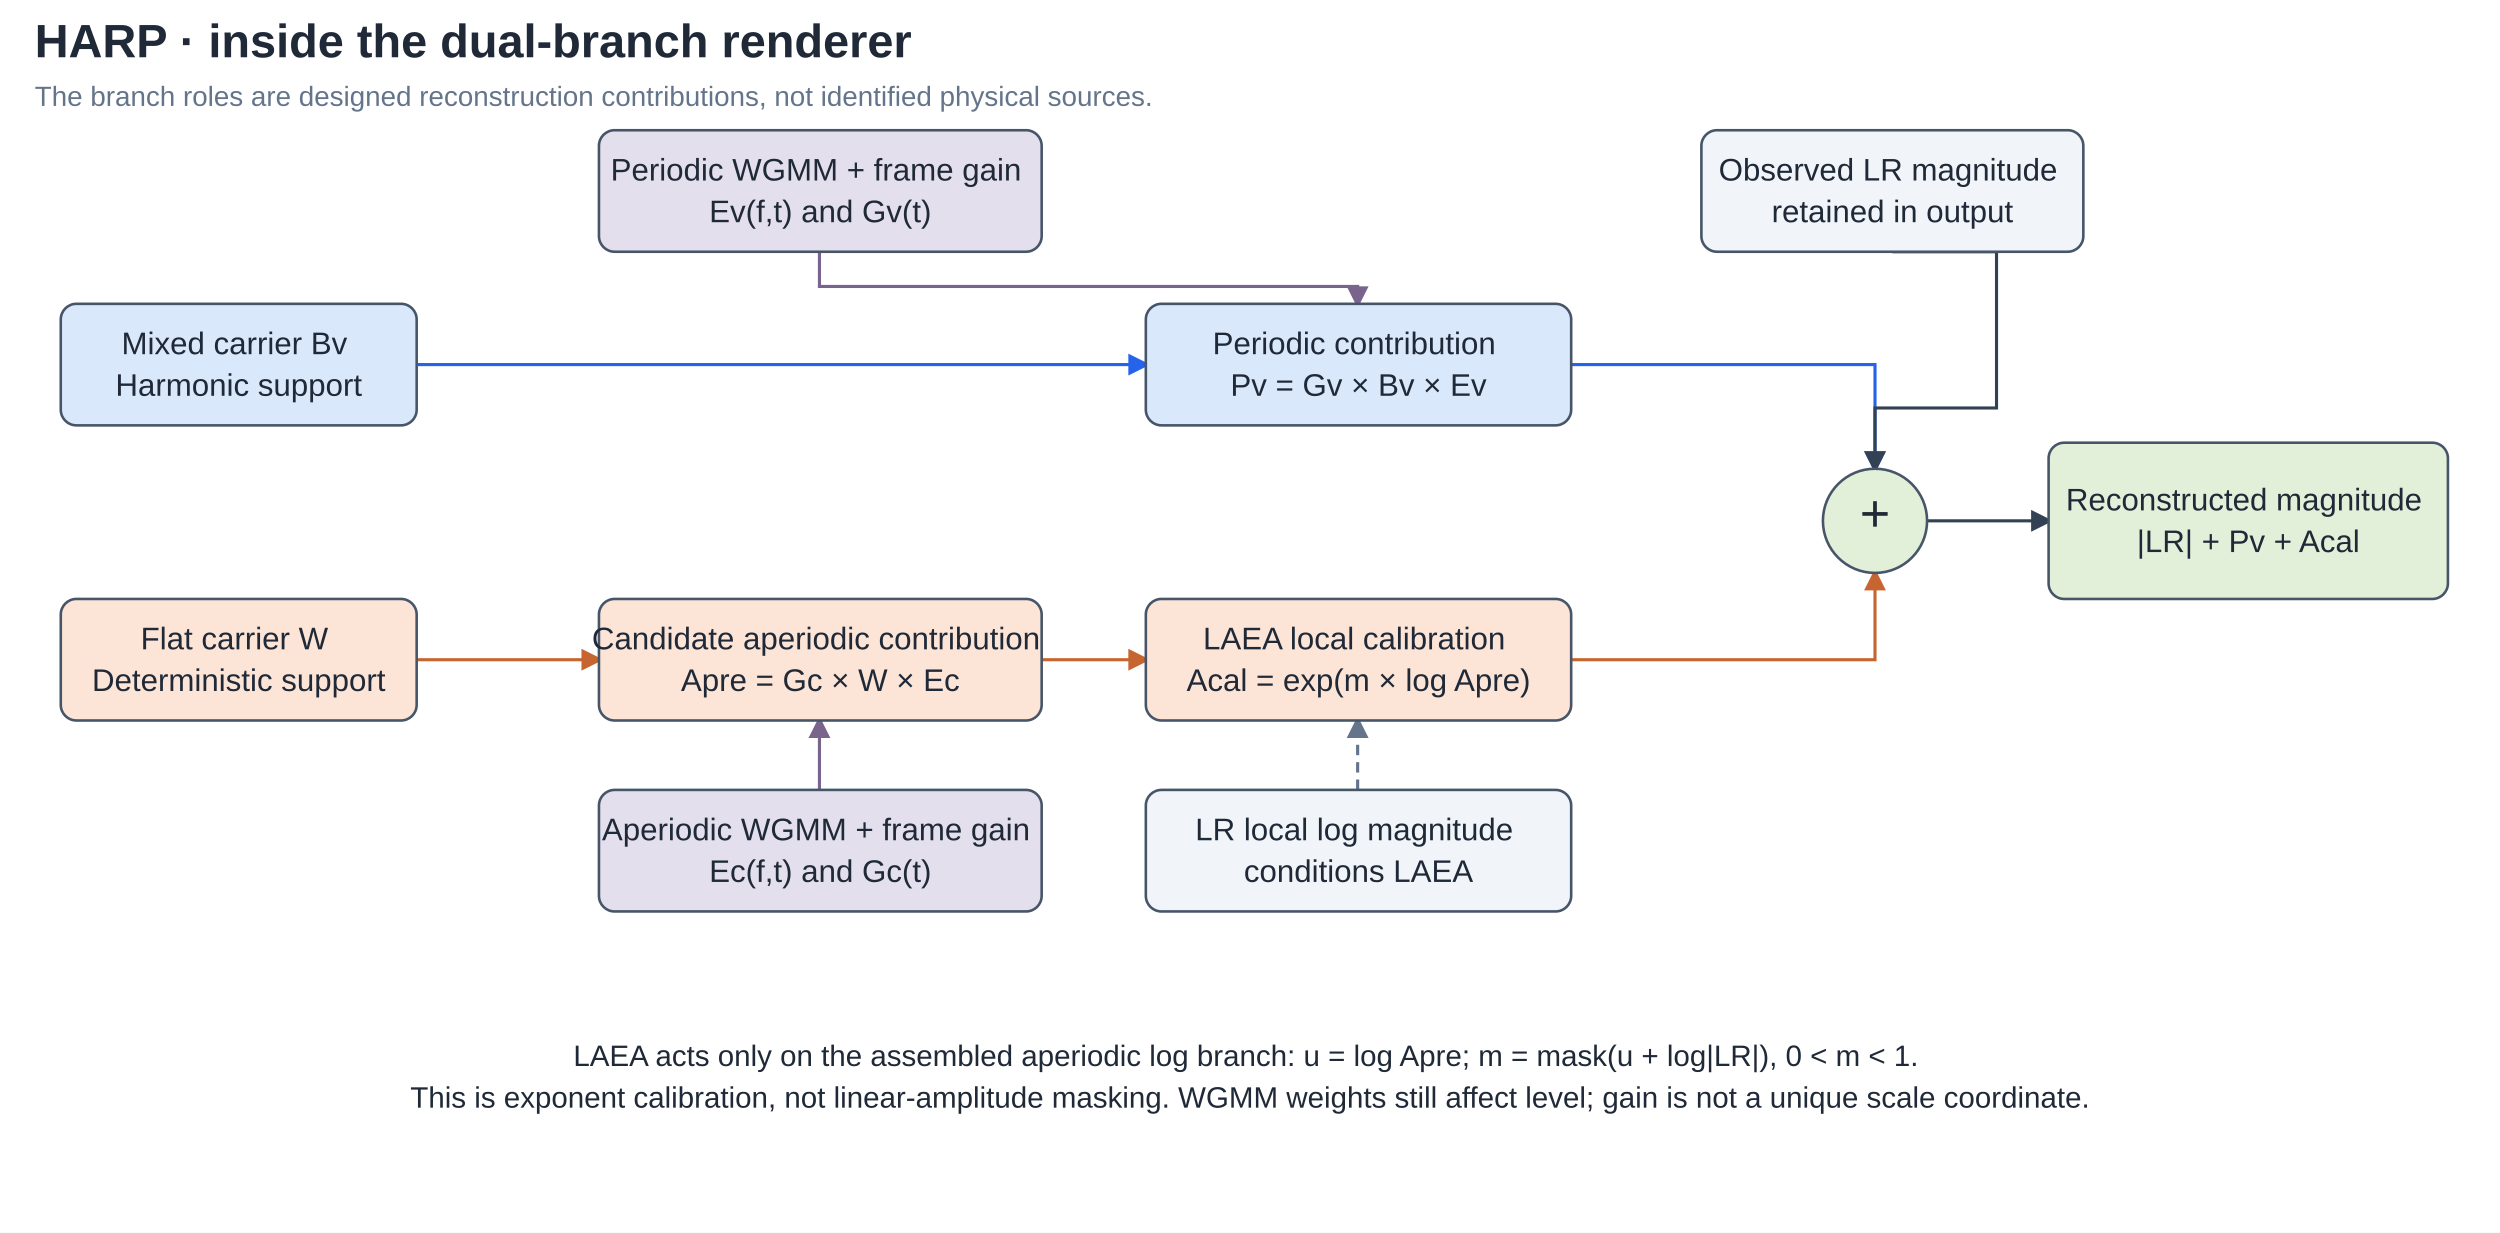
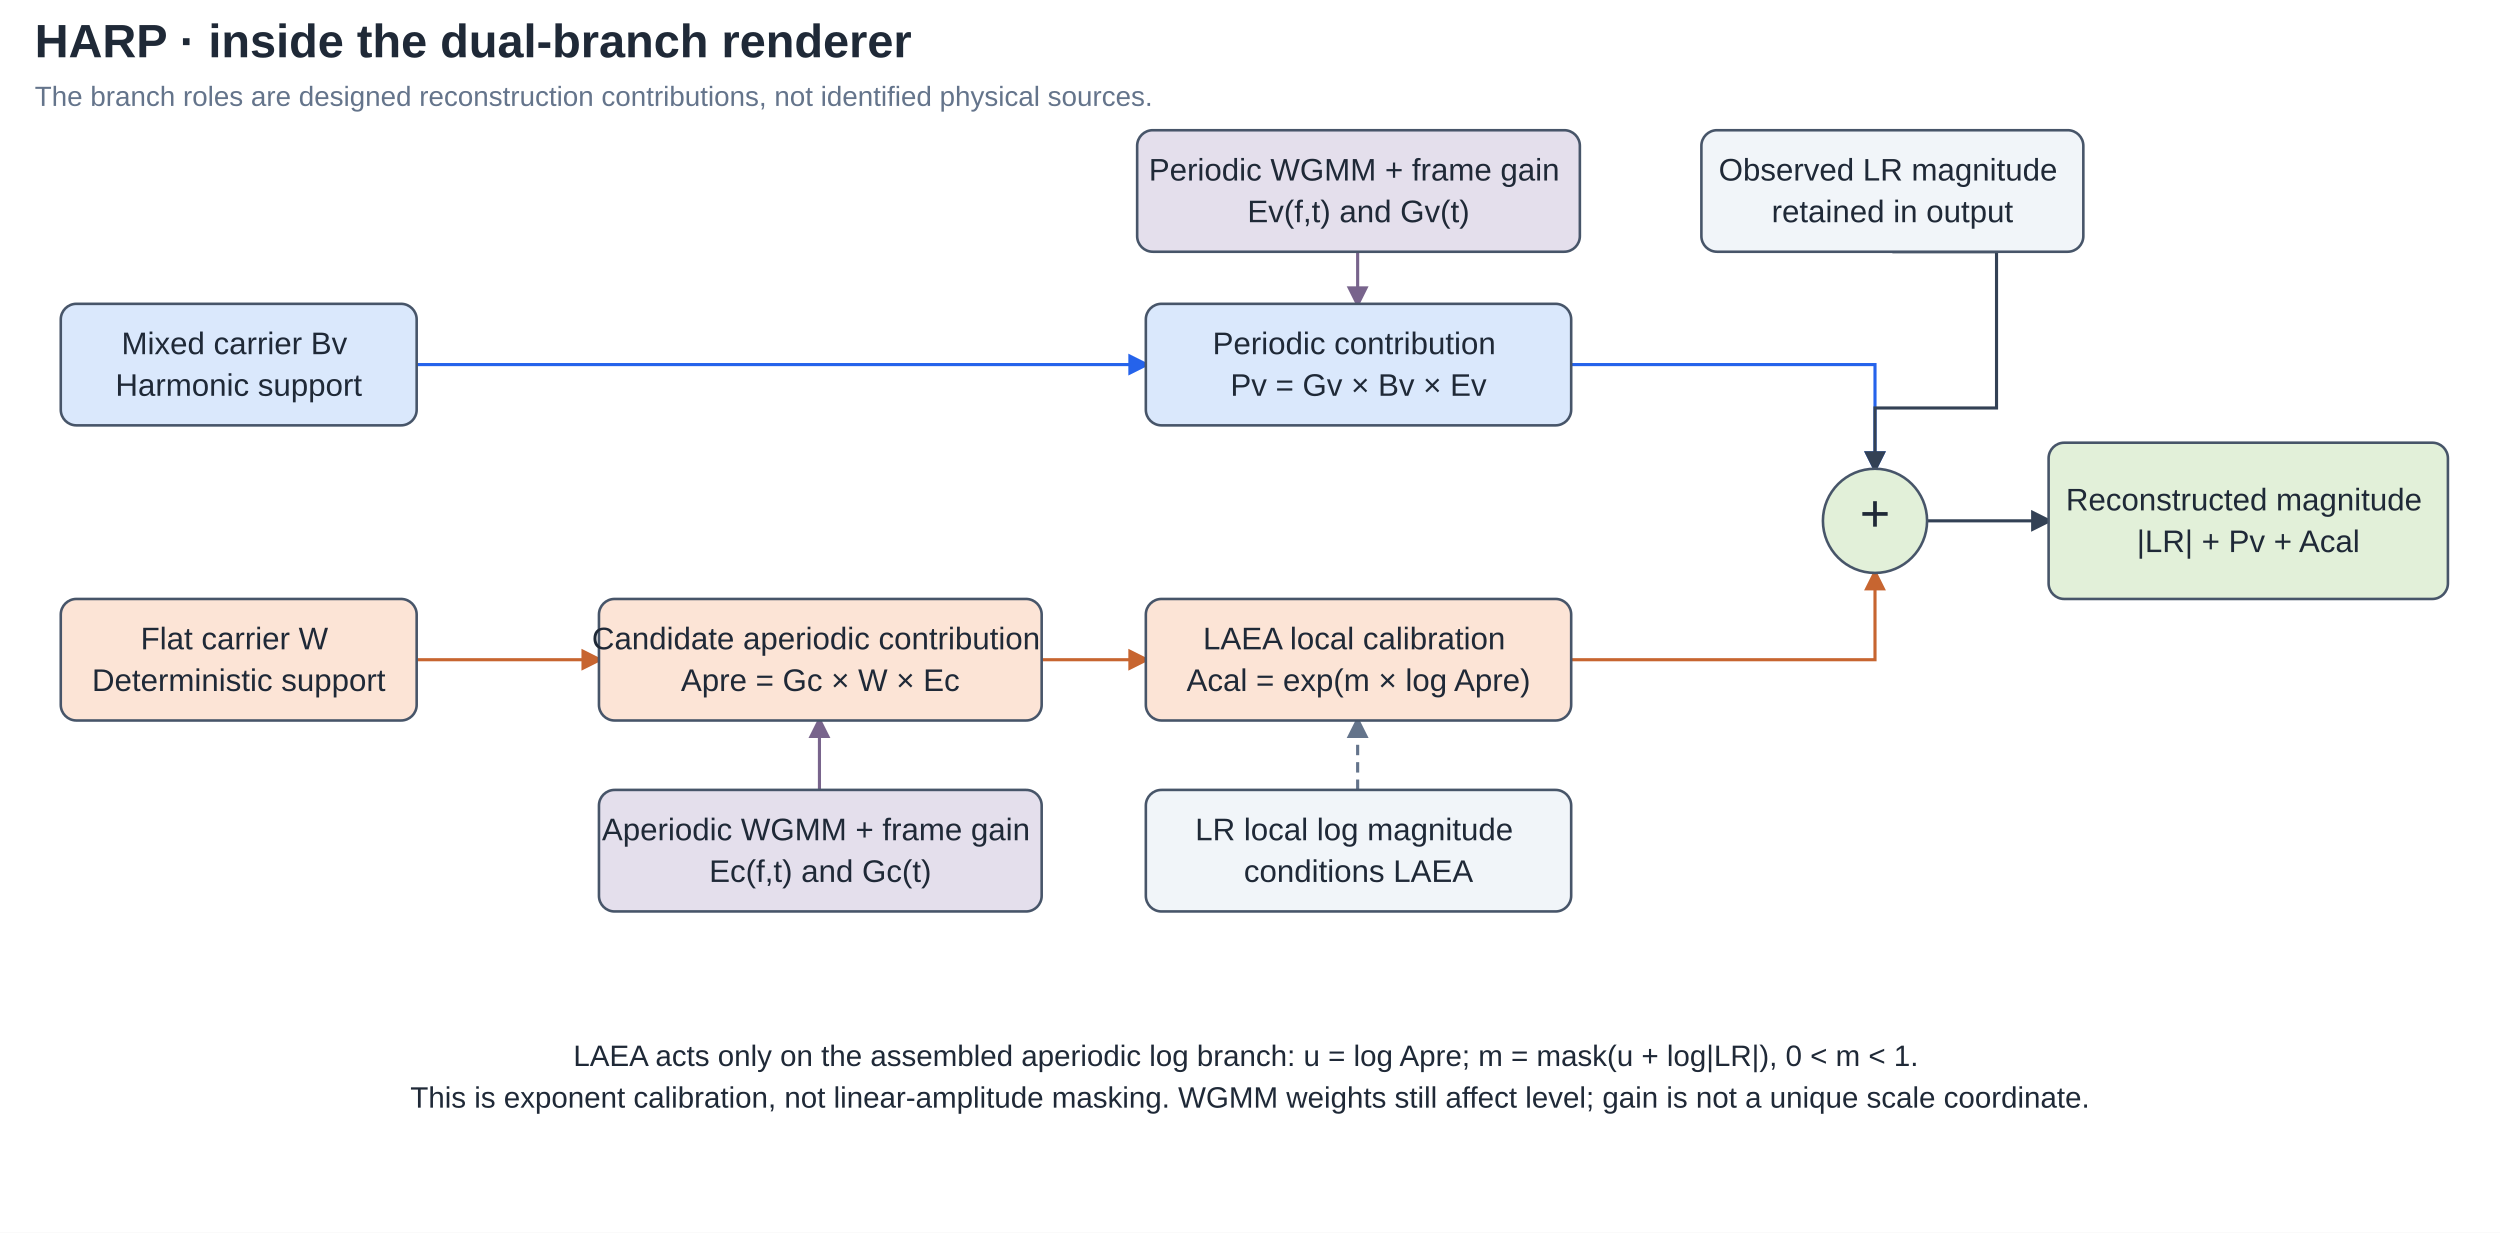
<svg xmlns="http://www.w3.org/2000/svg" role="img" aria-labelledby="title desc" viewBox="0 0 1440 710">
  <rect width="100%" height="100%" fill="white" />
  <defs>
    <marker id="a0" viewBox="0 0 10 10" refX="8" refY="5" markerWidth="7" markerHeight="7" orient="auto-start-reverse">
      <path d="M0 0L10 5L0 10Z" fill="#2563eb" />
    </marker>
    <marker id="a1" viewBox="0 0 10 10" refX="8" refY="5" markerWidth="7" markerHeight="7" orient="auto-start-reverse">
      <path d="M0 0L10 5L0 10Z" fill="#78648c" />
    </marker>
    <marker id="a2" viewBox="0 0 10 10" refX="8" refY="5" markerWidth="7" markerHeight="7" orient="auto-start-reverse">
      <path d="M0 0L10 5L0 10Z" fill="#c76530" />
    </marker>
    <marker id="a3" viewBox="0 0 10 10" refX="8" refY="5" markerWidth="7" markerHeight="7" orient="auto-start-reverse">
      <path d="M0 0L10 5L0 10Z" fill="#64748b" />
    </marker>
    <marker id="a4" viewBox="0 0 10 10" refX="8" refY="5" markerWidth="7" markerHeight="7" orient="auto-start-reverse">
      <path d="M0 0L10 5L0 10Z" fill="#334155" />
    </marker>
  </defs>
  <g font-family="Arial,Helvetica,sans-serif" fill="#1f2937">
    <text x="20" y="33" font-size="27" font-weight="700">HARP · inside the dual-branch renderer</text>
    <text x="20" y="61" font-size="16" fill="#64748b">The branch roles are designed reconstruction contributions, not identified physical sources.</text>
    <polyline points="240,210 660,210" fill="none" stroke="#2563eb" stroke-width="1.8" marker-end="url(#a0)" />
-     <polyline points="472,145 472,165 782,165 782,175" fill="none" stroke="#78648c" stroke-width="1.8" marker-end="url(#a1)" />
+     <polyline points="782,145 782,175" fill="none" stroke="#78648c" stroke-width="1.8" marker-end="url(#a1)" />
    <polyline points="240,380 345,380" fill="none" stroke="#c76530" stroke-width="1.8" marker-end="url(#a2)" />
    <polyline points="472,455 472,415" fill="none" stroke="#78648c" stroke-width="1.8" marker-end="url(#a1)" />
    <polyline points="600,380 660,380" fill="none" stroke="#c76530" stroke-width="1.8" marker-end="url(#a2)" />
    <polyline points="782,455 782,415" fill="none" stroke="#64748b" stroke-width="1.8" stroke-dasharray="6 4" marker-end="url(#a3)" />
    <polyline points="905,210 1080,210 1080,270" fill="none" stroke="#2563eb" stroke-width="1.8" marker-end="url(#a0)" />
    <polyline points="905,380 1080,380 1080,330" fill="none" stroke="#c76530" stroke-width="1.8" marker-end="url(#a2)" />
    <polyline points="1090,145 1150,145 1150,235 1080,235 1080,270" fill="none" stroke="#334155" stroke-width="1.8" marker-end="url(#a4)" />
    <polyline points="1110,300 1180,300" fill="none" stroke="#334155" stroke-width="1.8" marker-end="url(#a4)" />
    <rect x="35" y="175" width="205" height="70" rx="9" fill="#dae8fc" stroke="#475569" stroke-width="1.5" />
    <text x="137.5" y="204" text-anchor="middle" font-size="18">
      <tspan x="137.5" dy="0">Mixed carrier Bv</tspan>
      <tspan x="137.5" dy="24">Harmonic support</tspan>
    </text>
-     <rect x="345" y="75" width="255" height="70" rx="9" fill="#e4dfec" stroke="#475569" stroke-width="1.5" />
-     <text x="472.5" y="104" text-anchor="middle" font-size="18">
-       <tspan x="472.5" dy="0">Periodic WGMM + frame gain</tspan>
-       <tspan x="472.5" dy="24">Ev(f,t) and Gv(t)</tspan>
+     <rect x="655" y="75" width="255" height="70" rx="9" fill="#e4dfec" stroke="#475569" stroke-width="1.5" />
+     <text x="782.5" y="104" text-anchor="middle" font-size="18">
+       <tspan x="782.5" dy="0">Periodic WGMM + frame gain</tspan>
+       <tspan x="782.5" dy="24">Ev(f,t) and Gv(t)</tspan>
    </text>
    <rect x="660" y="175" width="245" height="70" rx="9" fill="#dae8fc" stroke="#475569" stroke-width="1.5" />
    <text x="782.5" y="204" text-anchor="middle" font-size="18">
      <tspan x="782.5" dy="0">Periodic contribution</tspan>
      <tspan x="782.5" dy="24">Pv = Gv × Bv × Ev</tspan>
    </text>
    <rect x="35" y="345" width="205" height="70" rx="9" fill="#fce4d6" stroke="#475569" stroke-width="1.5" />
    <text x="137.5" y="374" text-anchor="middle" font-size="18">
      <tspan x="137.5" dy="0">Flat carrier W</tspan>
      <tspan x="137.5" dy="24">Deterministic support</tspan>
    </text>
    <rect x="345" y="455" width="255" height="70" rx="9" fill="#e4dfec" stroke="#475569" stroke-width="1.5" />
    <text x="472.5" y="484" text-anchor="middle" font-size="18">
      <tspan x="472.5" dy="0">Aperiodic WGMM + frame gain</tspan>
      <tspan x="472.5" dy="24">Ec(f,t) and Gc(t)</tspan>
    </text>
    <rect x="345" y="345" width="255" height="70" rx="9" fill="#fce4d6" stroke="#475569" stroke-width="1.5" />
    <text x="472.5" y="374" text-anchor="middle" font-size="18">
      <tspan x="472.5" dy="0">Candidate aperiodic contribution</tspan>
      <tspan x="472.5" dy="24">Apre = Gc × W × Ec</tspan>
    </text>
    <rect x="660" y="345" width="245" height="70" rx="9" fill="#fce4d6" stroke="#475569" stroke-width="1.5" />
    <text x="782.5" y="374" text-anchor="middle" font-size="18">
      <tspan x="782.5" dy="0">LAEA local calibration</tspan>
      <tspan x="782.5" dy="24">Acal = exp(m × log Apre)</tspan>
    </text>
    <rect x="660" y="455" width="245" height="70" rx="9" fill="#f1f5f9" stroke="#475569" stroke-width="1.5" />
    <text x="782.5" y="484" text-anchor="middle" font-size="18">
      <tspan x="782.5" dy="0">LR local log magnitude</tspan>
      <tspan x="782.5" dy="24">conditions LAEA</tspan>
    </text>
    <rect x="980" y="75" width="220" height="70" rx="9" fill="#f1f5f9" stroke="#475569" stroke-width="1.5" />
    <text x="1090" y="104" text-anchor="middle" font-size="18">
      <tspan x="1090" dy="0">Observed LR magnitude</tspan>
      <tspan x="1090" dy="24">retained in output</tspan>
    </text>
    <ellipse cx="1080" cy="300" rx="30" ry="30" fill="#e2f0d9" stroke="#475569" stroke-width="1.5" />
    <text x="1080" y="306" text-anchor="middle" font-size="30">
      <tspan x="1080" dy="0">+</tspan>
    </text>
    <rect x="1180" y="255" width="230" height="90" rx="9" fill="#e2f0d9" stroke="#475569" stroke-width="1.5" />
    <text x="1295" y="294" text-anchor="middle" font-size="18">
      <tspan x="1295" dy="0">Reconstructed magnitude</tspan>
      <tspan x="1295" dy="24">|LR| + Pv + Acal</tspan>
    </text>
    <text x="720" y="614" text-anchor="middle" font-size="17">
      <tspan x="720" dy="0">LAEA acts only on the assembled aperiodic log branch: u = log Apre; m = mask(u + log|LR|), 0 &lt; m &lt; 1.</tspan>
      <tspan x="720" dy="24">This is exponent calibration, not linear-amplitude masking. WGMM weights still affect level; gain is not a unique scale coordinate.</tspan>
    </text>
  </g>
</svg>
